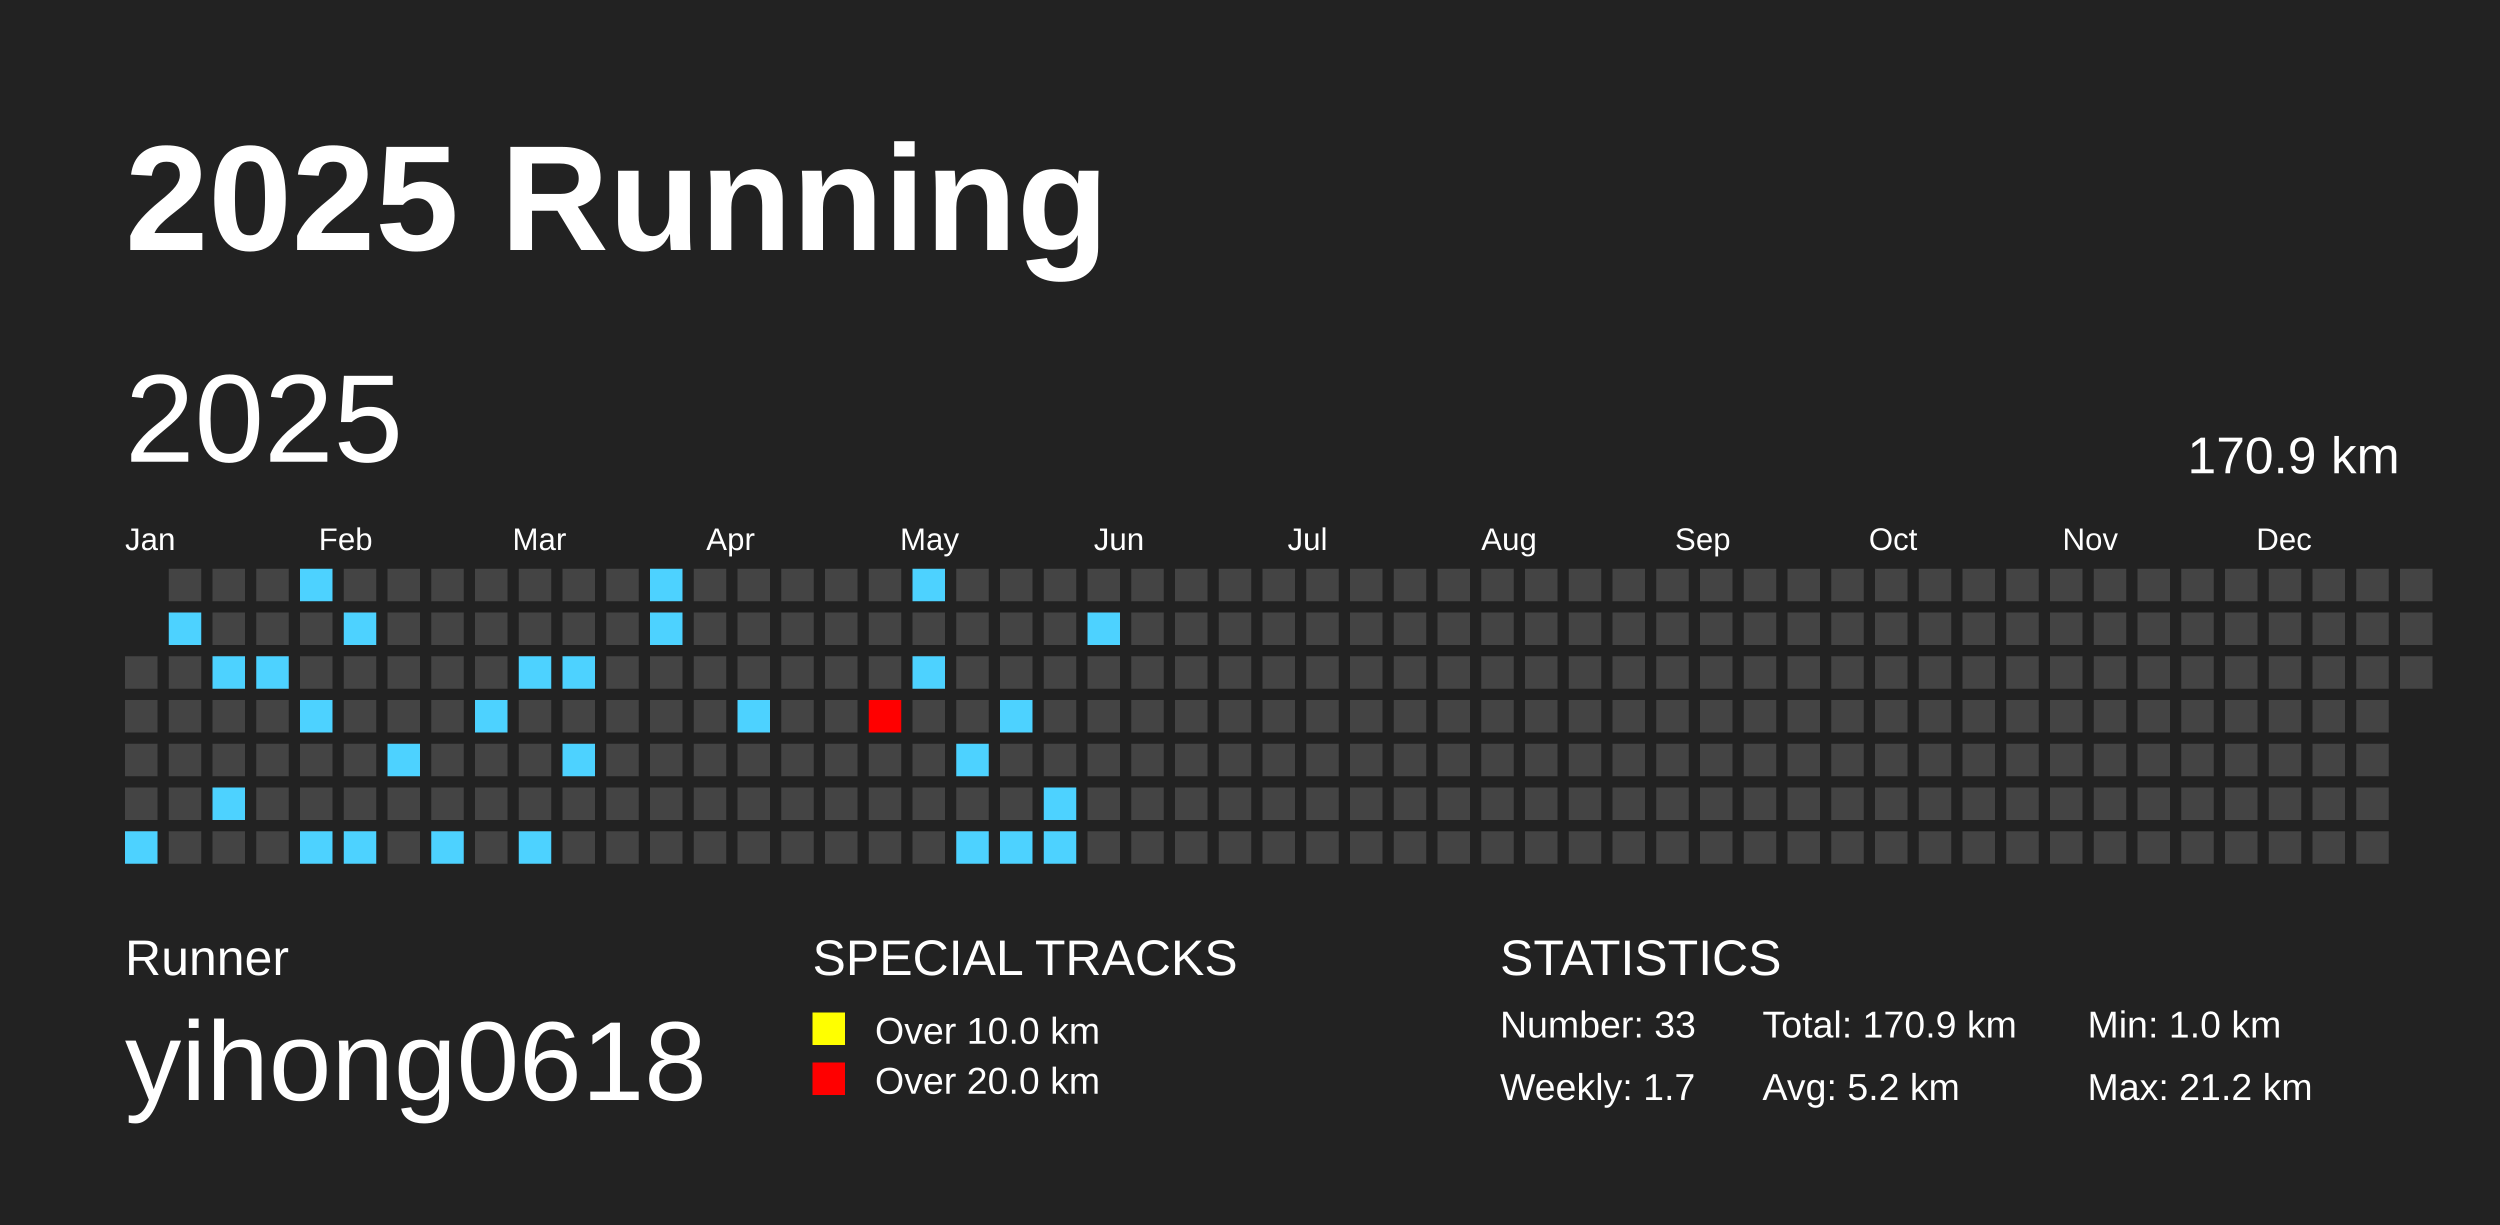
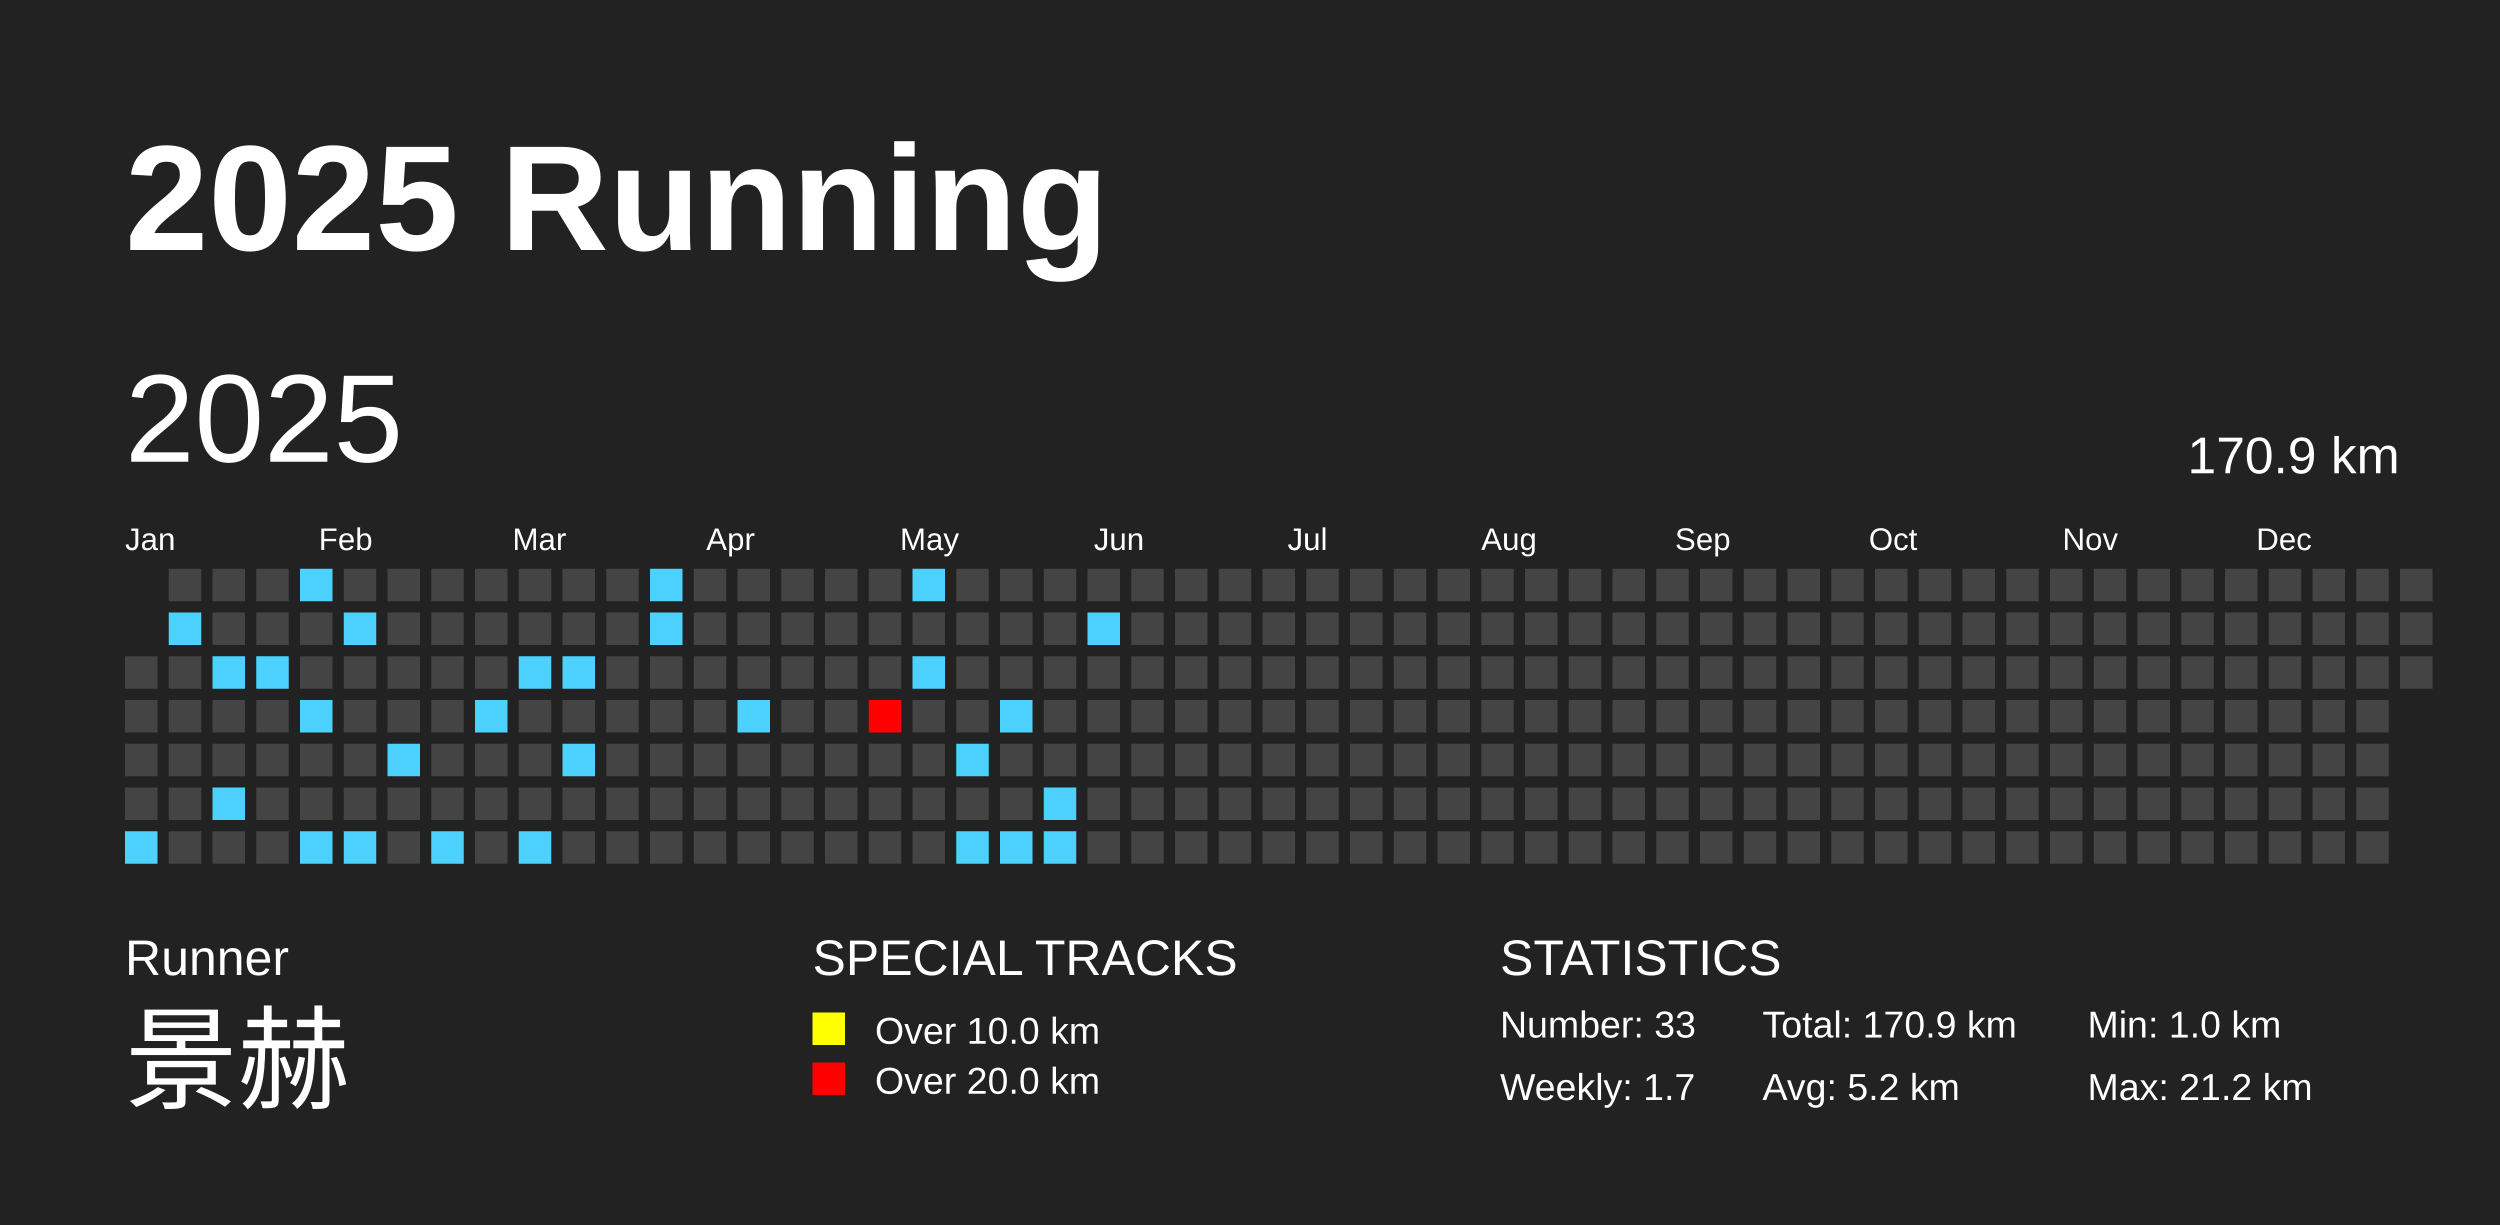
<svg xmlns="http://www.w3.org/2000/svg" baseProfile="full" height="98mm" version="1.1" viewBox="0,0,200,98" width="200mm">
  <defs />
  <rect fill="#222222" height="98" width="200" x="0" y="0" />
  <text fill="#FFFFFF" style="font-size:12px; font-family:Arial; font-weight:bold;" x="10" y="20">2025 Running</text>
  <text fill="#FFFFFF" style="font-size:4px; font-family:Arial" x="10" y="78">Runner</text>
-   <text fill="#FFFFFF" style="font-size:9px; font-family:Arial" x="10" y="88">yihong0618</text>
+   <text fill="#FFFFFF" style="font-size:9px; font-family:Arial" x="10" y="88">景赫</text>
  <text fill="#FFFFFF" style="font-size:4px; font-family:Arial" x="65" y="78">SPECIAL TRACKS</text>
  <rect fill="yellow" height="2.6" width="2.6" x="65" y="81" />
  <text fill="#FFFFFF" style="font-size:3px; font-family:Arial" x="70" y="83.5">Over 10.0 km</text>
  <rect fill="red" height="2.6" width="2.6" x="65" y="85" />
  <text fill="#FFFFFF" style="font-size:3px; font-family:Arial" x="70" y="87.5">Over 20.0 km</text>
  <text fill="#FFFFFF" style="font-size:4px; font-family:Arial" x="120" y="78">STATISTICS</text>
  <text fill="#FFFFFF" style="font-size:3px; font-family:Arial" x="120" y="83">Number: 33</text>
  <text fill="#FFFFFF" style="font-size:3px; font-family:Arial" x="120" y="88">Weekly: 1.7</text>
  <text fill="#FFFFFF" style="font-size:3px; font-family:Arial" x="141" y="83">Total: 170.9 km</text>
  <text fill="#FFFFFF" style="font-size:3px; font-family:Arial" x="141" y="88">Avg: 5.2 km</text>
  <text fill="#FFFFFF" style="font-size:3px; font-family:Arial" x="167" y="83">Min: 1.0 km</text>
  <text fill="#FFFFFF" style="font-size:3px; font-family:Arial" x="167" y="88">Max: 21.2 km</text>
  <text dominant-baseline="hanging" fill="#FFFFFF" style="font-size:10.0px; font-family:Arial;" x="10" y="30">2025</text>
  <text dominant-baseline="hanging" fill="#FFFFFF" style="font-size:4.125px; font-family:Arial;" x="175" y="35">170.9 km</text>
  <text fill="#FFFFFF" style="font-size:2.5px; font-family:Arial" x="10.0" y="44">Jan</text>
  <text fill="#FFFFFF" style="font-size:2.5px; font-family:Arial" x="25.5" y="44">Feb</text>
  <text fill="#FFFFFF" style="font-size:2.5px; font-family:Arial" x="41.0" y="44">Mar</text>
  <text fill="#FFFFFF" style="font-size:2.5px; font-family:Arial" x="56.5" y="44">Apr</text>
  <text fill="#FFFFFF" style="font-size:2.5px; font-family:Arial" x="72.0" y="44">May</text>
  <text fill="#FFFFFF" style="font-size:2.5px; font-family:Arial" x="87.5" y="44">Jun</text>
  <text fill="#FFFFFF" style="font-size:2.5px; font-family:Arial" x="103.0" y="44">Jul</text>
  <text fill="#FFFFFF" style="font-size:2.5px; font-family:Arial" x="118.5" y="44">Aug</text>
  <text fill="#FFFFFF" style="font-size:2.5px; font-family:Arial" x="134.0" y="44">Sep</text>
  <text fill="#FFFFFF" style="font-size:2.5px; font-family:Arial" x="149.5" y="44">Oct</text>
  <text fill="#FFFFFF" style="font-size:2.5px; font-family:Arial" x="165.0" y="44">Nov</text>
  <text fill="#FFFFFF" style="font-size:2.5px; font-family:Arial" x="180.5" y="44">Dec</text>
  <rect fill="#444444" height="2.6" width="2.6" x="10.0" y="52.5" />
  <rect fill="#444444" height="2.6" width="2.6" x="10.0" y="56.0" />
  <rect fill="#444444" height="2.6" width="2.6" x="10.0" y="59.5" />
  <rect fill="#444444" height="2.6" width="2.6" x="10.0" y="63.0" />
  <rect fill="#4dd2ff" height="2.6" width="2.6" x="10.0" y="66.5" />
  <rect fill="#444444" height="2.6" width="2.6" x="13.5" y="45.5" />
  <rect fill="#4dd2ff" height="2.6" width="2.6" x="13.5" y="49.0" />
  <rect fill="#444444" height="2.6" width="2.6" x="13.5" y="52.5" />
  <rect fill="#444444" height="2.6" width="2.6" x="13.5" y="56.0" />
  <rect fill="#444444" height="2.6" width="2.6" x="13.5" y="59.5" />
  <rect fill="#444444" height="2.6" width="2.6" x="13.5" y="63.0" />
  <rect fill="#444444" height="2.6" width="2.6" x="13.5" y="66.5" />
  <rect fill="#444444" height="2.6" width="2.6" x="17.0" y="45.5" />
  <rect fill="#444444" height="2.6" width="2.6" x="17.0" y="49.0" />
  <rect fill="#4dd2ff" height="2.6" width="2.6" x="17.0" y="52.5" />
  <rect fill="#444444" height="2.6" width="2.6" x="17.0" y="56.0" />
  <rect fill="#444444" height="2.6" width="2.6" x="17.0" y="59.5" />
  <rect fill="#4dd2ff" height="2.6" width="2.6" x="17.0" y="63.0" />
  <rect fill="#444444" height="2.6" width="2.6" x="17.0" y="66.5" />
  <rect fill="#444444" height="2.6" width="2.6" x="20.5" y="45.5" />
  <rect fill="#444444" height="2.6" width="2.6" x="20.5" y="49.0" />
  <rect fill="#4dd2ff" height="2.6" width="2.6" x="20.5" y="52.5" />
  <rect fill="#444444" height="2.6" width="2.6" x="20.5" y="56.0" />
  <rect fill="#444444" height="2.6" width="2.6" x="20.5" y="59.5" />
  <rect fill="#444444" height="2.6" width="2.6" x="20.5" y="63.0" />
  <rect fill="#444444" height="2.6" width="2.6" x="20.5" y="66.5" />
  <rect fill="#4dd2ff" height="2.6" width="2.6" x="24.0" y="45.5" />
  <rect fill="#444444" height="2.6" width="2.6" x="24.0" y="49.0" />
  <rect fill="#444444" height="2.6" width="2.6" x="24.0" y="52.5" />
  <rect fill="#4dd2ff" height="2.6" width="2.6" x="24.0" y="56.0" />
  <rect fill="#444444" height="2.6" width="2.6" x="24.0" y="59.5" />
  <rect fill="#444444" height="2.6" width="2.6" x="24.0" y="63.0" />
  <rect fill="#4dd2ff" height="2.6" width="2.6" x="24.0" y="66.5" />
  <rect fill="#444444" height="2.6" width="2.6" x="27.5" y="45.5" />
  <rect fill="#4dd2ff" height="2.6" width="2.6" x="27.5" y="49.0" />
  <rect fill="#444444" height="2.6" width="2.6" x="27.5" y="52.5" />
  <rect fill="#444444" height="2.6" width="2.6" x="27.5" y="56.0" />
  <rect fill="#444444" height="2.6" width="2.6" x="27.5" y="59.5" />
  <rect fill="#444444" height="2.6" width="2.6" x="27.5" y="63.0" />
  <rect fill="#4dd2ff" height="2.6" width="2.6" x="27.5" y="66.5" />
  <rect fill="#444444" height="2.6" width="2.6" x="31.0" y="45.5" />
  <rect fill="#444444" height="2.6" width="2.6" x="31.0" y="49.0" />
  <rect fill="#444444" height="2.6" width="2.6" x="31.0" y="52.5" />
  <rect fill="#444444" height="2.6" width="2.6" x="31.0" y="56.0" />
  <rect fill="#4dd2ff" height="2.6" width="2.6" x="31.0" y="59.5" />
  <rect fill="#444444" height="2.6" width="2.6" x="31.0" y="63.0" />
  <rect fill="#444444" height="2.6" width="2.6" x="31.0" y="66.5" />
  <rect fill="#444444" height="2.6" width="2.6" x="34.5" y="45.5" />
  <rect fill="#444444" height="2.6" width="2.6" x="34.5" y="49.0" />
  <rect fill="#444444" height="2.6" width="2.6" x="34.5" y="52.5" />
  <rect fill="#444444" height="2.6" width="2.6" x="34.5" y="56.0" />
  <rect fill="#444444" height="2.6" width="2.6" x="34.5" y="59.5" />
  <rect fill="#444444" height="2.6" width="2.6" x="34.5" y="63.0" />
  <rect fill="#4dd2ff" height="2.6" width="2.6" x="34.5" y="66.5" />
  <rect fill="#444444" height="2.6" width="2.6" x="38.0" y="45.5" />
  <rect fill="#444444" height="2.6" width="2.6" x="38.0" y="49.0" />
  <rect fill="#444444" height="2.6" width="2.6" x="38.0" y="52.5" />
  <rect fill="#4dd2ff" height="2.6" width="2.6" x="38.0" y="56.0" />
  <rect fill="#444444" height="2.6" width="2.6" x="38.0" y="59.5" />
  <rect fill="#444444" height="2.6" width="2.6" x="38.0" y="63.0" />
  <rect fill="#444444" height="2.6" width="2.6" x="38.0" y="66.5" />
  <rect fill="#444444" height="2.6" width="2.6" x="41.5" y="45.5" />
  <rect fill="#444444" height="2.6" width="2.6" x="41.5" y="49.0" />
  <rect fill="#4dd2ff" height="2.6" width="2.6" x="41.5" y="52.5" />
  <rect fill="#444444" height="2.6" width="2.6" x="41.5" y="56.0" />
  <rect fill="#444444" height="2.6" width="2.6" x="41.5" y="59.5" />
  <rect fill="#444444" height="2.6" width="2.6" x="41.5" y="63.0" />
  <rect fill="#4dd2ff" height="2.6" width="2.6" x="41.5" y="66.5" />
  <rect fill="#444444" height="2.6" width="2.6" x="45.0" y="45.5" />
  <rect fill="#444444" height="2.6" width="2.6" x="45.0" y="49.0" />
  <rect fill="#4dd2ff" height="2.6" width="2.6" x="45.0" y="52.5" />
  <rect fill="#444444" height="2.6" width="2.6" x="45.0" y="56.0" />
  <rect fill="#4dd2ff" height="2.6" width="2.6" x="45.0" y="59.5" />
  <rect fill="#444444" height="2.6" width="2.6" x="45.0" y="63.0" />
  <rect fill="#444444" height="2.6" width="2.6" x="45.0" y="66.5" />
  <rect fill="#444444" height="2.6" width="2.6" x="48.5" y="45.5" />
  <rect fill="#444444" height="2.6" width="2.6" x="48.5" y="49.0" />
  <rect fill="#444444" height="2.6" width="2.6" x="48.5" y="52.5" />
  <rect fill="#444444" height="2.6" width="2.6" x="48.5" y="56.0" />
  <rect fill="#444444" height="2.6" width="2.6" x="48.5" y="59.5" />
  <rect fill="#444444" height="2.6" width="2.6" x="48.5" y="63.0" />
  <rect fill="#444444" height="2.6" width="2.6" x="48.5" y="66.5" />
  <rect fill="#4dd2ff" height="2.6" width="2.6" x="52.0" y="45.5" />
  <rect fill="#4dd2ff" height="2.6" width="2.6" x="52.0" y="49.0" />
  <rect fill="#444444" height="2.6" width="2.6" x="52.0" y="52.5" />
  <rect fill="#444444" height="2.6" width="2.6" x="52.0" y="56.0" />
  <rect fill="#444444" height="2.6" width="2.6" x="52.0" y="59.5" />
  <rect fill="#444444" height="2.6" width="2.6" x="52.0" y="63.0" />
  <rect fill="#444444" height="2.6" width="2.6" x="52.0" y="66.5" />
  <rect fill="#444444" height="2.6" width="2.6" x="55.5" y="45.5" />
  <rect fill="#444444" height="2.6" width="2.6" x="55.5" y="49.0" />
  <rect fill="#444444" height="2.6" width="2.6" x="55.5" y="52.5" />
  <rect fill="#444444" height="2.6" width="2.6" x="55.5" y="56.0" />
  <rect fill="#444444" height="2.6" width="2.6" x="55.5" y="59.5" />
  <rect fill="#444444" height="2.6" width="2.6" x="55.5" y="63.0" />
  <rect fill="#444444" height="2.6" width="2.6" x="55.5" y="66.5" />
  <rect fill="#444444" height="2.6" width="2.6" x="59.0" y="45.5" />
  <rect fill="#444444" height="2.6" width="2.6" x="59.0" y="49.0" />
  <rect fill="#444444" height="2.6" width="2.6" x="59.0" y="52.5" />
  <rect fill="#4dd2ff" height="2.6" width="2.6" x="59.0" y="56.0" />
  <rect fill="#444444" height="2.6" width="2.6" x="59.0" y="59.5" />
  <rect fill="#444444" height="2.6" width="2.6" x="59.0" y="63.0" />
  <rect fill="#444444" height="2.6" width="2.6" x="59.0" y="66.5" />
  <rect fill="#444444" height="2.6" width="2.6" x="62.5" y="45.5" />
  <rect fill="#444444" height="2.6" width="2.6" x="62.5" y="49.0" />
  <rect fill="#444444" height="2.6" width="2.6" x="62.5" y="52.5" />
  <rect fill="#444444" height="2.6" width="2.6" x="62.5" y="56.0" />
  <rect fill="#444444" height="2.6" width="2.6" x="62.5" y="59.5" />
  <rect fill="#444444" height="2.6" width="2.6" x="62.5" y="63.0" />
  <rect fill="#444444" height="2.6" width="2.6" x="62.5" y="66.5" />
  <rect fill="#444444" height="2.6" width="2.6" x="66.0" y="45.5" />
  <rect fill="#444444" height="2.6" width="2.6" x="66.0" y="49.0" />
  <rect fill="#444444" height="2.6" width="2.6" x="66.0" y="52.5" />
  <rect fill="#444444" height="2.6" width="2.6" x="66.0" y="56.0" />
  <rect fill="#444444" height="2.6" width="2.6" x="66.0" y="59.5" />
  <rect fill="#444444" height="2.6" width="2.6" x="66.0" y="63.0" />
  <rect fill="#444444" height="2.6" width="2.6" x="66.0" y="66.5" />
  <rect fill="#444444" height="2.6" width="2.6" x="69.5" y="45.5" />
  <rect fill="#444444" height="2.6" width="2.6" x="69.5" y="49.0" />
  <rect fill="#444444" height="2.6" width="2.6" x="69.5" y="52.5" />
  <rect fill="red" height="2.6" width="2.6" x="69.5" y="56.0" />
  <rect fill="#444444" height="2.6" width="2.6" x="69.5" y="59.5" />
  <rect fill="#444444" height="2.6" width="2.6" x="69.5" y="63.0" />
  <rect fill="#444444" height="2.6" width="2.6" x="69.5" y="66.5" />
  <rect fill="#4dd2ff" height="2.6" width="2.6" x="73.0" y="45.5" />
  <rect fill="#444444" height="2.6" width="2.6" x="73.0" y="49.0" />
  <rect fill="#4dd2ff" height="2.6" width="2.6" x="73.0" y="52.5" />
  <rect fill="#444444" height="2.6" width="2.6" x="73.0" y="56.0" />
  <rect fill="#444444" height="2.6" width="2.6" x="73.0" y="59.5" />
  <rect fill="#444444" height="2.6" width="2.6" x="73.0" y="63.0" />
  <rect fill="#444444" height="2.6" width="2.6" x="73.0" y="66.5" />
  <rect fill="#444444" height="2.6" width="2.6" x="76.5" y="45.5" />
  <rect fill="#444444" height="2.6" width="2.6" x="76.5" y="49.0" />
  <rect fill="#444444" height="2.6" width="2.6" x="76.5" y="52.5" />
  <rect fill="#444444" height="2.6" width="2.6" x="76.5" y="56.0" />
  <rect fill="#4dd2ff" height="2.6" width="2.6" x="76.5" y="59.5" />
  <rect fill="#444444" height="2.6" width="2.6" x="76.5" y="63.0" />
  <rect fill="#4dd2ff" height="2.6" width="2.6" x="76.5" y="66.5" />
  <rect fill="#444444" height="2.6" width="2.6" x="80.0" y="45.5" />
  <rect fill="#444444" height="2.6" width="2.6" x="80.0" y="49.0" />
  <rect fill="#444444" height="2.6" width="2.6" x="80.0" y="52.5" />
  <rect fill="#4dd2ff" height="2.6" width="2.6" x="80.0" y="56.0" />
  <rect fill="#444444" height="2.6" width="2.6" x="80.0" y="59.5" />
  <rect fill="#444444" height="2.6" width="2.6" x="80.0" y="63.0" />
  <rect fill="#4dd2ff" height="2.6" width="2.6" x="80.0" y="66.5" />
  <rect fill="#444444" height="2.6" width="2.6" x="83.5" y="45.5" />
  <rect fill="#444444" height="2.6" width="2.6" x="83.5" y="49.0" />
  <rect fill="#444444" height="2.6" width="2.6" x="83.5" y="52.5" />
  <rect fill="#444444" height="2.6" width="2.6" x="83.5" y="56.0" />
  <rect fill="#444444" height="2.6" width="2.6" x="83.5" y="59.5" />
  <rect fill="#4dd2ff" height="2.6" width="2.6" x="83.5" y="63.0" />
  <rect fill="#4dd2ff" height="2.6" width="2.6" x="83.5" y="66.5" />
  <rect fill="#444444" height="2.6" width="2.6" x="87.0" y="45.5" />
  <rect fill="#4dd2ff" height="2.6" width="2.6" x="87.0" y="49.0" />
  <rect fill="#444444" height="2.6" width="2.6" x="87.0" y="52.5" />
  <rect fill="#444444" height="2.6" width="2.6" x="87.0" y="56.0" />
  <rect fill="#444444" height="2.6" width="2.6" x="87.0" y="59.5" />
  <rect fill="#444444" height="2.6" width="2.6" x="87.0" y="63.0" />
  <rect fill="#444444" height="2.6" width="2.6" x="87.0" y="66.5" />
  <rect fill="#444444" height="2.6" width="2.6" x="90.5" y="45.5" />
  <rect fill="#444444" height="2.6" width="2.6" x="90.5" y="49.0" />
  <rect fill="#444444" height="2.6" width="2.6" x="90.5" y="52.5" />
  <rect fill="#444444" height="2.6" width="2.6" x="90.5" y="56.0" />
  <rect fill="#444444" height="2.6" width="2.6" x="90.5" y="59.5" />
  <rect fill="#444444" height="2.6" width="2.6" x="90.5" y="63.0" />
  <rect fill="#444444" height="2.6" width="2.6" x="90.5" y="66.5" />
  <rect fill="#444444" height="2.6" width="2.6" x="94.0" y="45.5" />
  <rect fill="#444444" height="2.6" width="2.6" x="94.0" y="49.0" />
  <rect fill="#444444" height="2.6" width="2.6" x="94.0" y="52.5" />
  <rect fill="#444444" height="2.6" width="2.6" x="94.0" y="56.0" />
  <rect fill="#444444" height="2.6" width="2.6" x="94.0" y="59.5" />
  <rect fill="#444444" height="2.6" width="2.6" x="94.0" y="63.0" />
  <rect fill="#444444" height="2.6" width="2.6" x="94.0" y="66.5" />
  <rect fill="#444444" height="2.6" width="2.6" x="97.5" y="45.5" />
  <rect fill="#444444" height="2.6" width="2.6" x="97.5" y="49.0" />
  <rect fill="#444444" height="2.6" width="2.6" x="97.5" y="52.5" />
  <rect fill="#444444" height="2.6" width="2.6" x="97.5" y="56.0" />
  <rect fill="#444444" height="2.6" width="2.6" x="97.5" y="59.5" />
  <rect fill="#444444" height="2.6" width="2.6" x="97.5" y="63.0" />
  <rect fill="#444444" height="2.6" width="2.6" x="97.5" y="66.5" />
  <rect fill="#444444" height="2.6" width="2.6" x="101.0" y="45.5" />
  <rect fill="#444444" height="2.6" width="2.6" x="101.0" y="49.0" />
  <rect fill="#444444" height="2.6" width="2.6" x="101.0" y="52.5" />
  <rect fill="#444444" height="2.6" width="2.6" x="101.0" y="56.0" />
  <rect fill="#444444" height="2.6" width="2.6" x="101.0" y="59.5" />
  <rect fill="#444444" height="2.6" width="2.6" x="101.0" y="63.0" />
  <rect fill="#444444" height="2.6" width="2.6" x="101.0" y="66.5" />
  <rect fill="#444444" height="2.6" width="2.6" x="104.5" y="45.5" />
  <rect fill="#444444" height="2.6" width="2.6" x="104.5" y="49.0" />
  <rect fill="#444444" height="2.6" width="2.6" x="104.5" y="52.5" />
  <rect fill="#444444" height="2.6" width="2.6" x="104.5" y="56.0" />
  <rect fill="#444444" height="2.6" width="2.6" x="104.5" y="59.5" />
  <rect fill="#444444" height="2.6" width="2.6" x="104.5" y="63.0" />
  <rect fill="#444444" height="2.6" width="2.6" x="104.5" y="66.5" />
  <rect fill="#444444" height="2.6" width="2.6" x="108.0" y="45.5" />
  <rect fill="#444444" height="2.6" width="2.6" x="108.0" y="49.0" />
  <rect fill="#444444" height="2.6" width="2.6" x="108.0" y="52.5" />
  <rect fill="#444444" height="2.6" width="2.6" x="108.0" y="56.0" />
  <rect fill="#444444" height="2.6" width="2.6" x="108.0" y="59.5" />
  <rect fill="#444444" height="2.6" width="2.6" x="108.0" y="63.0" />
  <rect fill="#444444" height="2.6" width="2.6" x="108.0" y="66.5" />
  <rect fill="#444444" height="2.6" width="2.6" x="111.5" y="45.5" />
  <rect fill="#444444" height="2.6" width="2.6" x="111.5" y="49.0" />
  <rect fill="#444444" height="2.6" width="2.6" x="111.5" y="52.5" />
  <rect fill="#444444" height="2.6" width="2.6" x="111.5" y="56.0" />
  <rect fill="#444444" height="2.6" width="2.6" x="111.5" y="59.5" />
  <rect fill="#444444" height="2.6" width="2.6" x="111.5" y="63.0" />
  <rect fill="#444444" height="2.6" width="2.6" x="111.5" y="66.5" />
  <rect fill="#444444" height="2.6" width="2.6" x="115.0" y="45.5" />
  <rect fill="#444444" height="2.6" width="2.6" x="115.0" y="49.0" />
  <rect fill="#444444" height="2.6" width="2.6" x="115.0" y="52.5" />
  <rect fill="#444444" height="2.6" width="2.6" x="115.0" y="56.0" />
  <rect fill="#444444" height="2.6" width="2.6" x="115.0" y="59.5" />
  <rect fill="#444444" height="2.6" width="2.6" x="115.0" y="63.0" />
  <rect fill="#444444" height="2.6" width="2.6" x="115.0" y="66.5" />
  <rect fill="#444444" height="2.6" width="2.6" x="118.5" y="45.5" />
  <rect fill="#444444" height="2.6" width="2.6" x="118.5" y="49.0" />
  <rect fill="#444444" height="2.6" width="2.6" x="118.5" y="52.5" />
  <rect fill="#444444" height="2.6" width="2.6" x="118.5" y="56.0" />
  <rect fill="#444444" height="2.6" width="2.6" x="118.5" y="59.5" />
  <rect fill="#444444" height="2.6" width="2.6" x="118.5" y="63.0" />
  <rect fill="#444444" height="2.6" width="2.6" x="118.5" y="66.5" />
  <rect fill="#444444" height="2.6" width="2.6" x="122.0" y="45.5" />
  <rect fill="#444444" height="2.6" width="2.6" x="122.0" y="49.0" />
  <rect fill="#444444" height="2.6" width="2.6" x="122.0" y="52.5" />
  <rect fill="#444444" height="2.6" width="2.6" x="122.0" y="56.0" />
  <rect fill="#444444" height="2.6" width="2.6" x="122.0" y="59.5" />
  <rect fill="#444444" height="2.6" width="2.6" x="122.0" y="63.0" />
  <rect fill="#444444" height="2.6" width="2.6" x="122.0" y="66.5" />
  <rect fill="#444444" height="2.6" width="2.6" x="125.5" y="45.5" />
  <rect fill="#444444" height="2.6" width="2.6" x="125.5" y="49.0" />
  <rect fill="#444444" height="2.6" width="2.6" x="125.5" y="52.5" />
  <rect fill="#444444" height="2.6" width="2.6" x="125.5" y="56.0" />
  <rect fill="#444444" height="2.6" width="2.6" x="125.5" y="59.5" />
  <rect fill="#444444" height="2.6" width="2.6" x="125.5" y="63.0" />
  <rect fill="#444444" height="2.6" width="2.6" x="125.5" y="66.5" />
  <rect fill="#444444" height="2.6" width="2.6" x="129.0" y="45.5" />
  <rect fill="#444444" height="2.6" width="2.6" x="129.0" y="49.0" />
  <rect fill="#444444" height="2.6" width="2.6" x="129.0" y="52.5" />
  <rect fill="#444444" height="2.6" width="2.6" x="129.0" y="56.0" />
  <rect fill="#444444" height="2.6" width="2.6" x="129.0" y="59.5" />
  <rect fill="#444444" height="2.6" width="2.6" x="129.0" y="63.0" />
  <rect fill="#444444" height="2.6" width="2.6" x="129.0" y="66.5" />
  <rect fill="#444444" height="2.6" width="2.6" x="132.5" y="45.5" />
  <rect fill="#444444" height="2.6" width="2.6" x="132.5" y="49.0" />
  <rect fill="#444444" height="2.6" width="2.6" x="132.5" y="52.5" />
  <rect fill="#444444" height="2.6" width="2.6" x="132.5" y="56.0" />
  <rect fill="#444444" height="2.6" width="2.6" x="132.5" y="59.5" />
  <rect fill="#444444" height="2.6" width="2.6" x="132.5" y="63.0" />
  <rect fill="#444444" height="2.6" width="2.6" x="132.5" y="66.5" />
  <rect fill="#444444" height="2.6" width="2.6" x="136.0" y="45.5" />
  <rect fill="#444444" height="2.6" width="2.6" x="136.0" y="49.0" />
  <rect fill="#444444" height="2.6" width="2.6" x="136.0" y="52.5" />
  <rect fill="#444444" height="2.6" width="2.6" x="136.0" y="56.0" />
  <rect fill="#444444" height="2.6" width="2.6" x="136.0" y="59.5" />
  <rect fill="#444444" height="2.6" width="2.6" x="136.0" y="63.0" />
  <rect fill="#444444" height="2.6" width="2.6" x="136.0" y="66.5" />
  <rect fill="#444444" height="2.6" width="2.6" x="139.5" y="45.5" />
  <rect fill="#444444" height="2.6" width="2.6" x="139.5" y="49.0" />
  <rect fill="#444444" height="2.6" width="2.6" x="139.5" y="52.5" />
  <rect fill="#444444" height="2.6" width="2.6" x="139.5" y="56.0" />
  <rect fill="#444444" height="2.6" width="2.6" x="139.5" y="59.5" />
  <rect fill="#444444" height="2.6" width="2.6" x="139.5" y="63.0" />
  <rect fill="#444444" height="2.6" width="2.6" x="139.5" y="66.5" />
  <rect fill="#444444" height="2.6" width="2.6" x="143.0" y="45.5" />
  <rect fill="#444444" height="2.6" width="2.6" x="143.0" y="49.0" />
  <rect fill="#444444" height="2.6" width="2.6" x="143.0" y="52.5" />
  <rect fill="#444444" height="2.6" width="2.6" x="143.0" y="56.0" />
  <rect fill="#444444" height="2.6" width="2.6" x="143.0" y="59.5" />
  <rect fill="#444444" height="2.6" width="2.6" x="143.0" y="63.0" />
  <rect fill="#444444" height="2.6" width="2.6" x="143.0" y="66.5" />
  <rect fill="#444444" height="2.6" width="2.6" x="146.5" y="45.5" />
  <rect fill="#444444" height="2.6" width="2.6" x="146.5" y="49.0" />
  <rect fill="#444444" height="2.6" width="2.6" x="146.5" y="52.5" />
  <rect fill="#444444" height="2.6" width="2.6" x="146.5" y="56.0" />
  <rect fill="#444444" height="2.6" width="2.6" x="146.5" y="59.5" />
  <rect fill="#444444" height="2.6" width="2.6" x="146.5" y="63.0" />
  <rect fill="#444444" height="2.6" width="2.6" x="146.5" y="66.5" />
  <rect fill="#444444" height="2.6" width="2.6" x="150.0" y="45.5" />
  <rect fill="#444444" height="2.6" width="2.6" x="150.0" y="49.0" />
  <rect fill="#444444" height="2.6" width="2.6" x="150.0" y="52.5" />
  <rect fill="#444444" height="2.6" width="2.6" x="150.0" y="56.0" />
  <rect fill="#444444" height="2.6" width="2.6" x="150.0" y="59.5" />
  <rect fill="#444444" height="2.6" width="2.6" x="150.0" y="63.0" />
  <rect fill="#444444" height="2.6" width="2.6" x="150.0" y="66.5" />
  <rect fill="#444444" height="2.6" width="2.6" x="153.5" y="45.5" />
  <rect fill="#444444" height="2.6" width="2.6" x="153.5" y="49.0" />
  <rect fill="#444444" height="2.6" width="2.6" x="153.5" y="52.5" />
  <rect fill="#444444" height="2.6" width="2.6" x="153.5" y="56.0" />
  <rect fill="#444444" height="2.6" width="2.6" x="153.5" y="59.5" />
  <rect fill="#444444" height="2.6" width="2.6" x="153.5" y="63.0" />
  <rect fill="#444444" height="2.6" width="2.6" x="153.5" y="66.5" />
  <rect fill="#444444" height="2.6" width="2.6" x="157.0" y="45.5" />
  <rect fill="#444444" height="2.6" width="2.6" x="157.0" y="49.0" />
  <rect fill="#444444" height="2.6" width="2.6" x="157.0" y="52.5" />
  <rect fill="#444444" height="2.6" width="2.6" x="157.0" y="56.0" />
  <rect fill="#444444" height="2.6" width="2.6" x="157.0" y="59.5" />
  <rect fill="#444444" height="2.6" width="2.6" x="157.0" y="63.0" />
  <rect fill="#444444" height="2.6" width="2.6" x="157.0" y="66.5" />
  <rect fill="#444444" height="2.6" width="2.6" x="160.5" y="45.5" />
  <rect fill="#444444" height="2.6" width="2.6" x="160.5" y="49.0" />
  <rect fill="#444444" height="2.6" width="2.6" x="160.5" y="52.5" />
  <rect fill="#444444" height="2.6" width="2.6" x="160.5" y="56.0" />
  <rect fill="#444444" height="2.6" width="2.6" x="160.5" y="59.5" />
  <rect fill="#444444" height="2.6" width="2.6" x="160.5" y="63.0" />
  <rect fill="#444444" height="2.6" width="2.6" x="160.5" y="66.5" />
  <rect fill="#444444" height="2.6" width="2.6" x="164.0" y="45.5" />
  <rect fill="#444444" height="2.6" width="2.6" x="164.0" y="49.0" />
  <rect fill="#444444" height="2.6" width="2.6" x="164.0" y="52.5" />
  <rect fill="#444444" height="2.6" width="2.6" x="164.0" y="56.0" />
  <rect fill="#444444" height="2.6" width="2.6" x="164.0" y="59.5" />
  <rect fill="#444444" height="2.6" width="2.6" x="164.0" y="63.0" />
  <rect fill="#444444" height="2.6" width="2.6" x="164.0" y="66.5" />
  <rect fill="#444444" height="2.6" width="2.6" x="167.5" y="45.5" />
  <rect fill="#444444" height="2.6" width="2.6" x="167.5" y="49.0" />
  <rect fill="#444444" height="2.6" width="2.6" x="167.5" y="52.5" />
  <rect fill="#444444" height="2.6" width="2.6" x="167.5" y="56.0" />
  <rect fill="#444444" height="2.6" width="2.6" x="167.5" y="59.5" />
  <rect fill="#444444" height="2.6" width="2.6" x="167.5" y="63.0" />
  <rect fill="#444444" height="2.6" width="2.6" x="167.5" y="66.5" />
  <rect fill="#444444" height="2.6" width="2.6" x="171.0" y="45.5" />
  <rect fill="#444444" height="2.6" width="2.6" x="171.0" y="49.0" />
  <rect fill="#444444" height="2.6" width="2.6" x="171.0" y="52.5" />
  <rect fill="#444444" height="2.6" width="2.6" x="171.0" y="56.0" />
  <rect fill="#444444" height="2.6" width="2.6" x="171.0" y="59.5" />
  <rect fill="#444444" height="2.6" width="2.6" x="171.0" y="63.0" />
  <rect fill="#444444" height="2.6" width="2.6" x="171.0" y="66.5" />
  <rect fill="#444444" height="2.6" width="2.6" x="174.5" y="45.5" />
  <rect fill="#444444" height="2.6" width="2.6" x="174.5" y="49.0" />
  <rect fill="#444444" height="2.6" width="2.6" x="174.5" y="52.5" />
  <rect fill="#444444" height="2.6" width="2.6" x="174.5" y="56.0" />
  <rect fill="#444444" height="2.6" width="2.6" x="174.5" y="59.5" />
  <rect fill="#444444" height="2.6" width="2.6" x="174.5" y="63.0" />
  <rect fill="#444444" height="2.6" width="2.6" x="174.5" y="66.5" />
  <rect fill="#444444" height="2.6" width="2.6" x="178.0" y="45.5" />
  <rect fill="#444444" height="2.6" width="2.6" x="178.0" y="49.0" />
  <rect fill="#444444" height="2.6" width="2.6" x="178.0" y="52.5" />
  <rect fill="#444444" height="2.6" width="2.6" x="178.0" y="56.0" />
  <rect fill="#444444" height="2.6" width="2.6" x="178.0" y="59.5" />
  <rect fill="#444444" height="2.6" width="2.6" x="178.0" y="63.0" />
  <rect fill="#444444" height="2.6" width="2.6" x="178.0" y="66.5" />
  <rect fill="#444444" height="2.6" width="2.6" x="181.5" y="45.5" />
  <rect fill="#444444" height="2.6" width="2.6" x="181.5" y="49.0" />
  <rect fill="#444444" height="2.6" width="2.6" x="181.5" y="52.5" />
  <rect fill="#444444" height="2.6" width="2.6" x="181.5" y="56.0" />
  <rect fill="#444444" height="2.6" width="2.6" x="181.5" y="59.5" />
  <rect fill="#444444" height="2.6" width="2.6" x="181.5" y="63.0" />
  <rect fill="#444444" height="2.6" width="2.6" x="181.5" y="66.5" />
  <rect fill="#444444" height="2.6" width="2.6" x="185.0" y="45.5" />
  <rect fill="#444444" height="2.6" width="2.6" x="185.0" y="49.0" />
  <rect fill="#444444" height="2.6" width="2.6" x="185.0" y="52.5" />
  <rect fill="#444444" height="2.6" width="2.6" x="185.0" y="56.0" />
  <rect fill="#444444" height="2.6" width="2.6" x="185.0" y="59.5" />
  <rect fill="#444444" height="2.6" width="2.6" x="185.0" y="63.0" />
  <rect fill="#444444" height="2.6" width="2.6" x="185.0" y="66.5" />
  <rect fill="#444444" height="2.6" width="2.6" x="188.5" y="45.5" />
  <rect fill="#444444" height="2.6" width="2.6" x="188.5" y="49.0" />
  <rect fill="#444444" height="2.6" width="2.6" x="188.5" y="52.5" />
  <rect fill="#444444" height="2.6" width="2.6" x="188.5" y="56.0" />
  <rect fill="#444444" height="2.6" width="2.6" x="188.5" y="59.5" />
  <rect fill="#444444" height="2.6" width="2.6" x="188.5" y="63.0" />
  <rect fill="#444444" height="2.6" width="2.6" x="188.5" y="66.5" />
  <rect fill="#444444" height="2.6" width="2.6" x="192.0" y="45.5" />
  <rect fill="#444444" height="2.6" width="2.6" x="192.0" y="49.0" />
  <rect fill="#444444" height="2.6" width="2.6" x="192.0" y="52.5" />
</svg>
